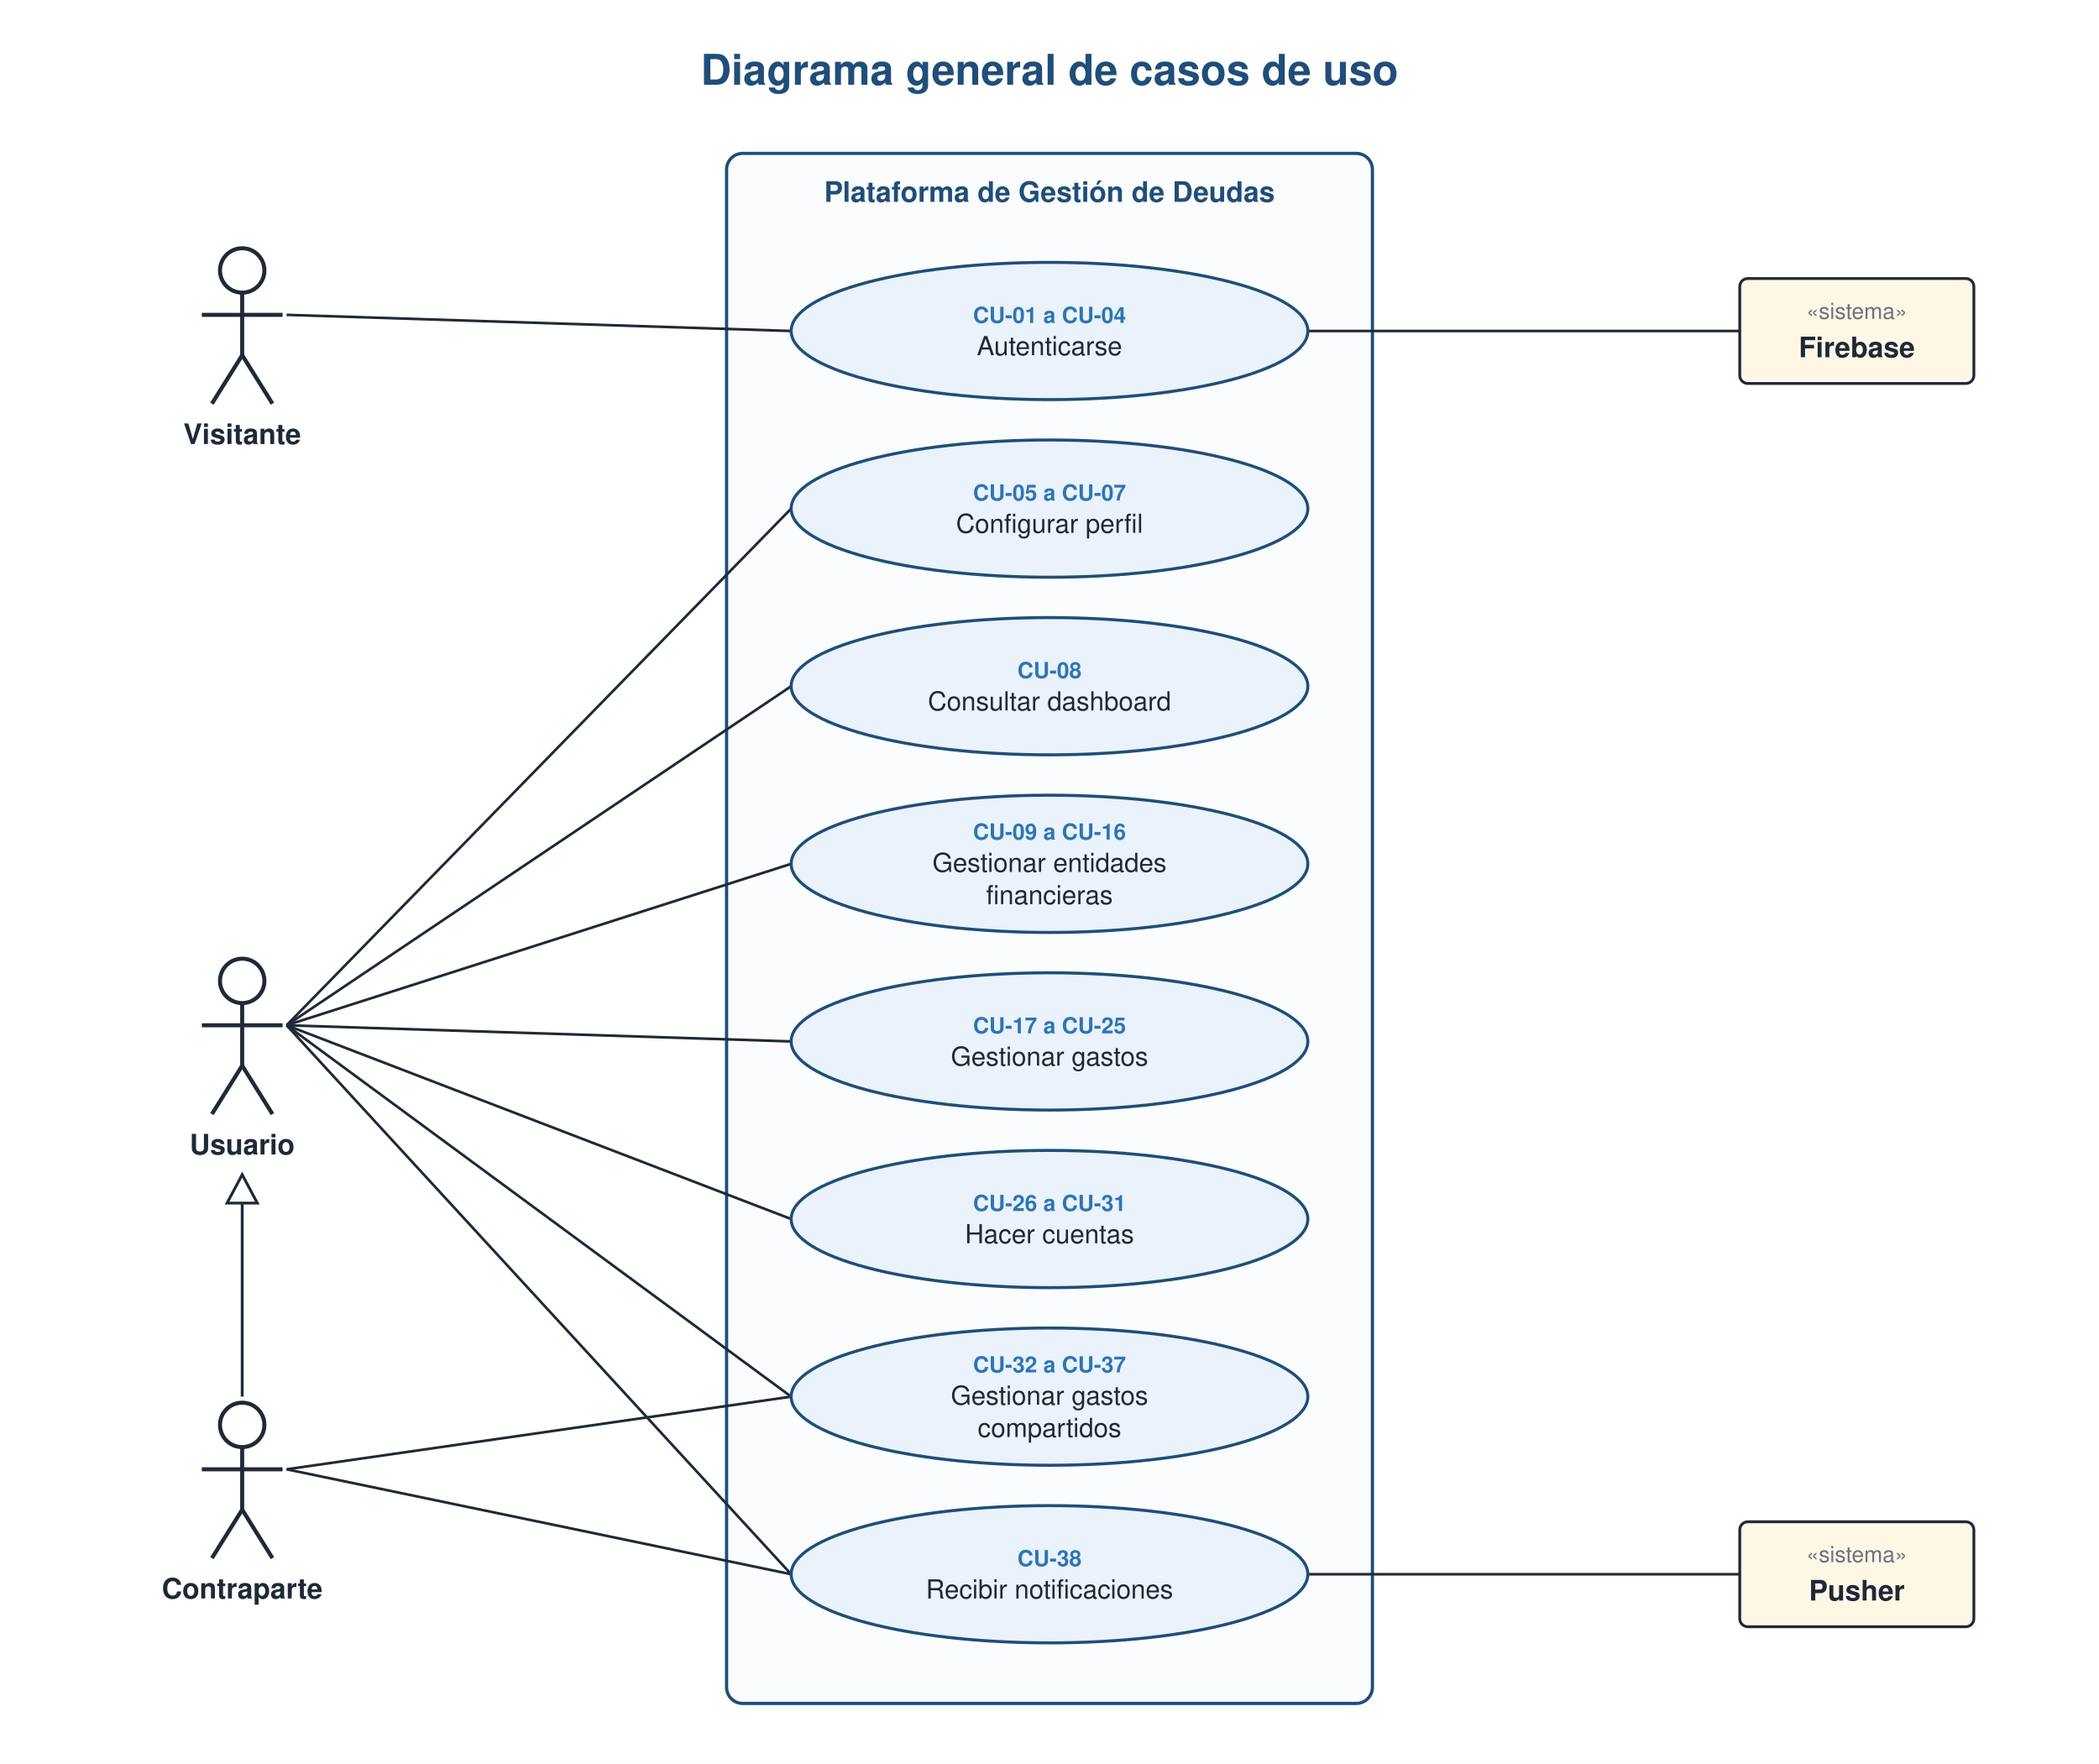
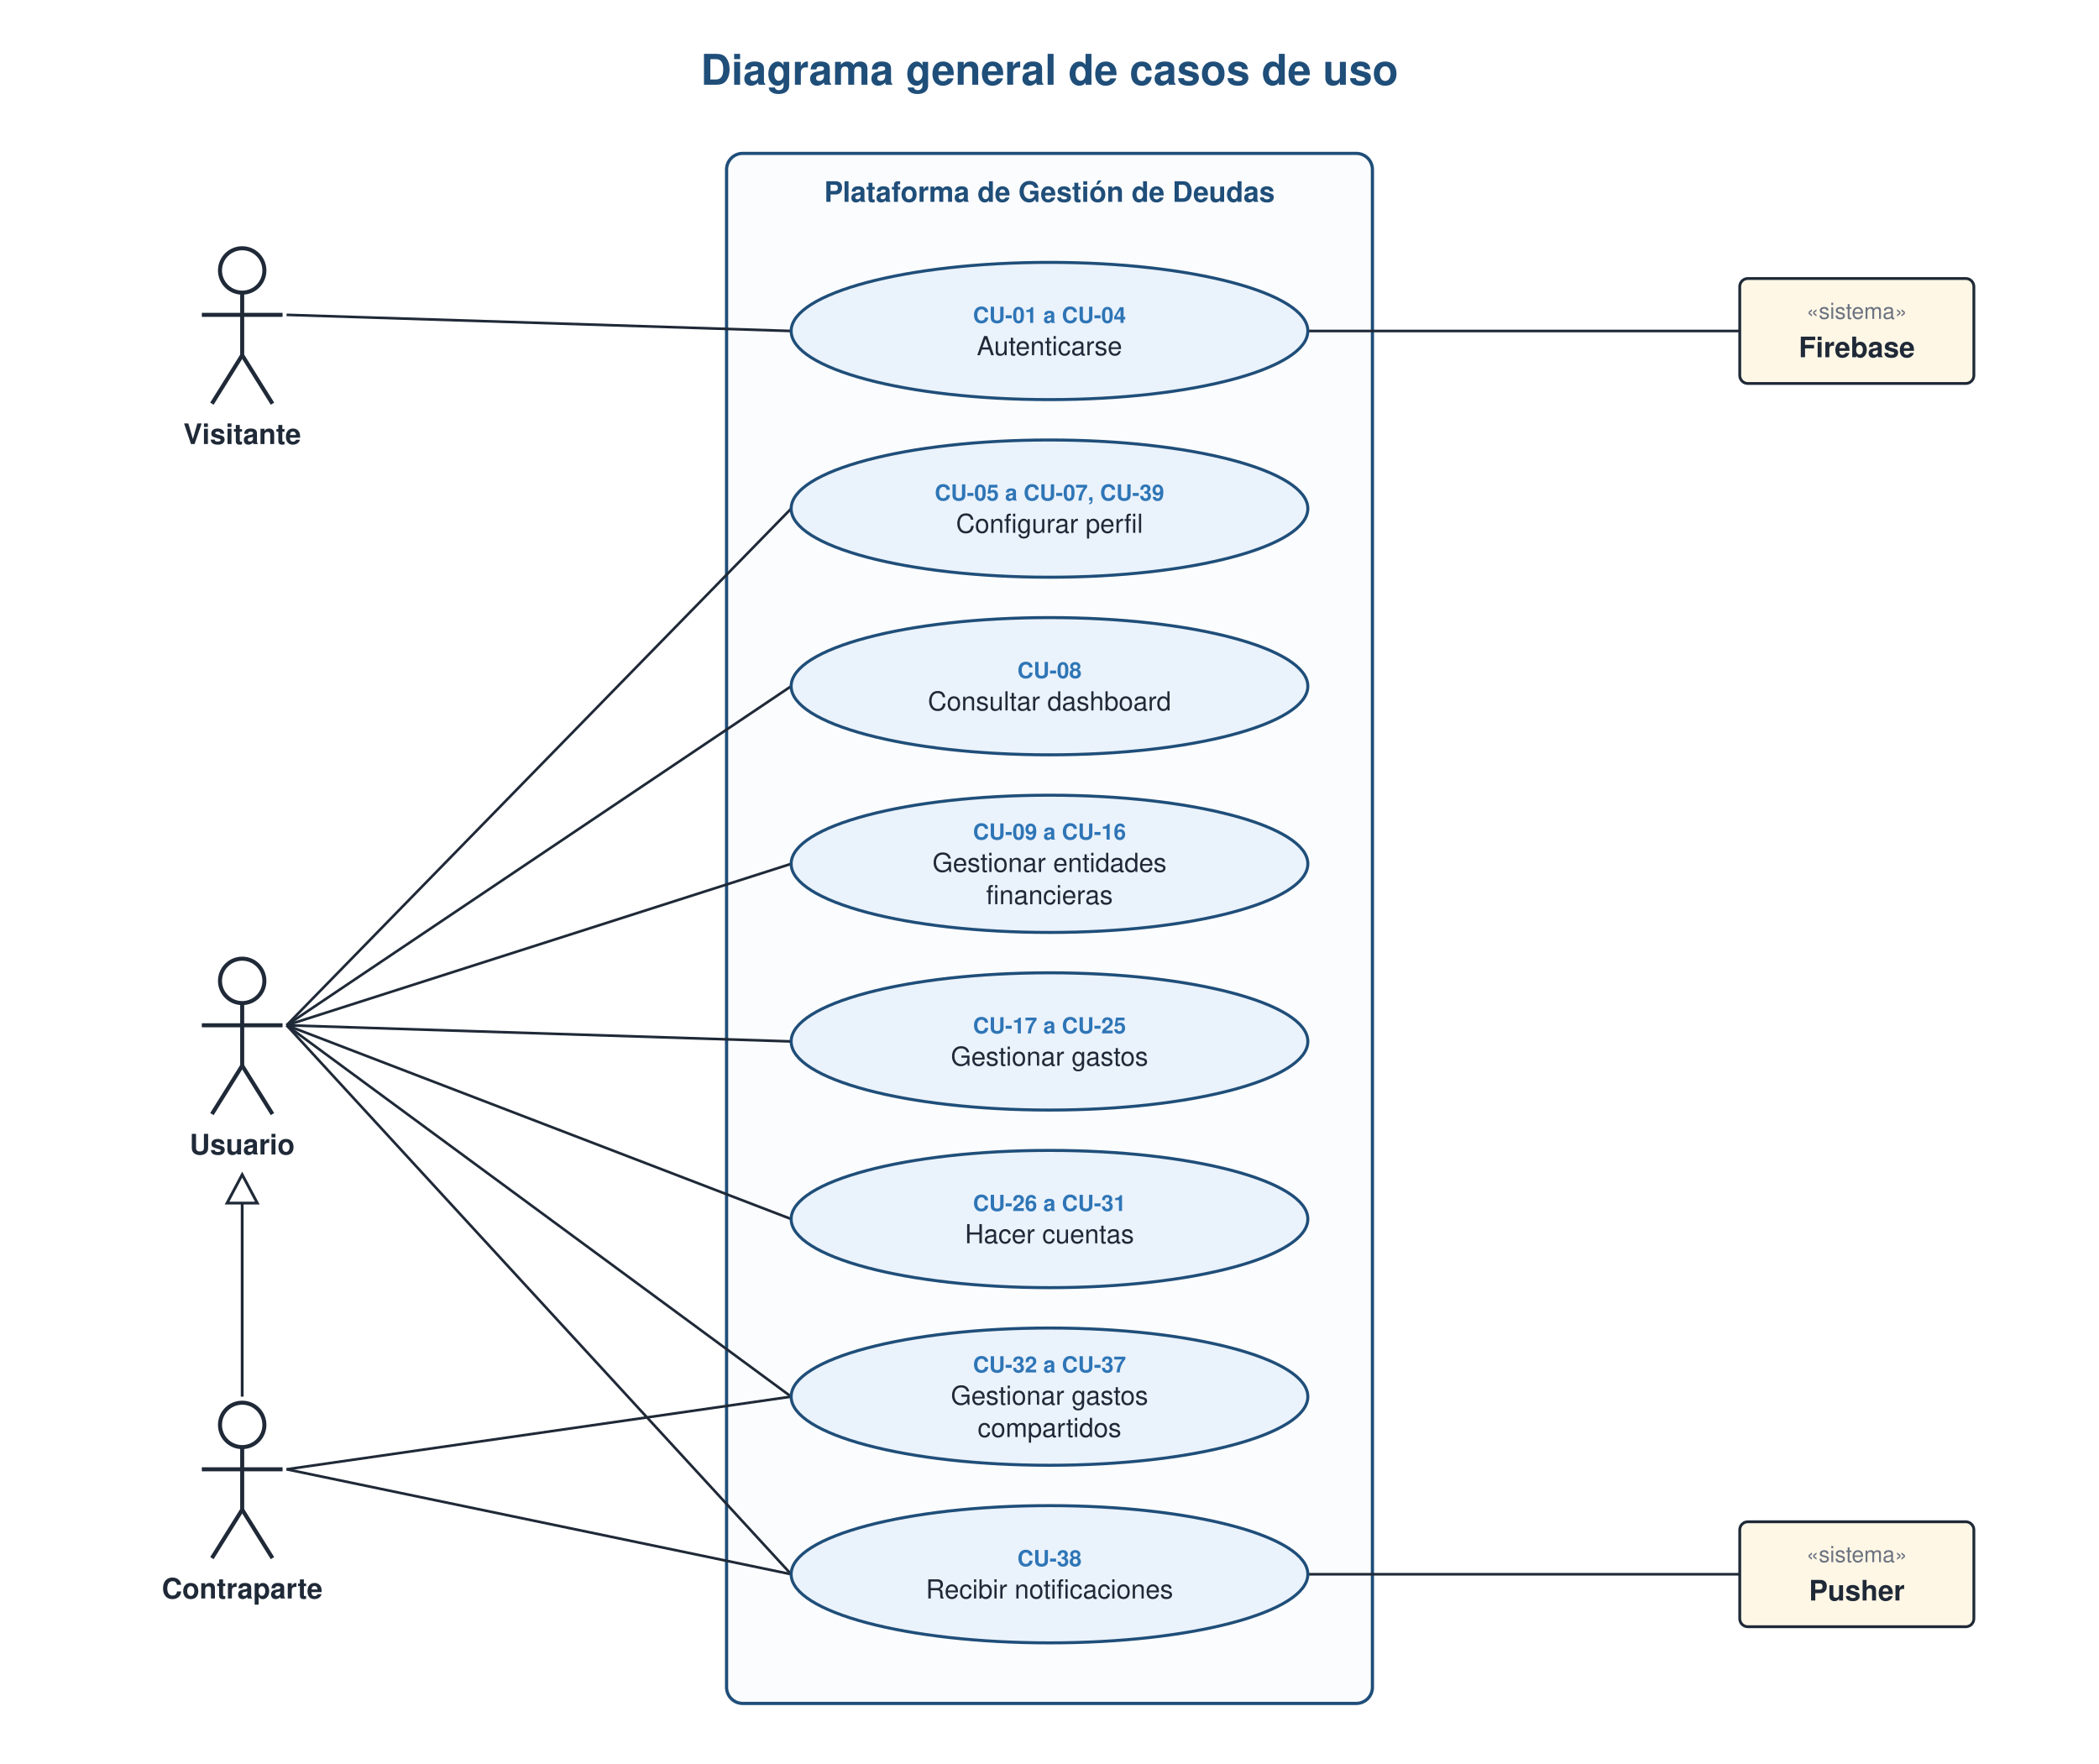
<svg xmlns="http://www.w3.org/2000/svg" width="1040" height="874" viewBox="0 0 1040 874" font-family="Helvetica">
  <rect width="1040" height="874" fill="white" />
  <text x="520.0" y="42" font-size="21" font-weight="bold" text-anchor="middle" fill="#1F4E79">Diagrama general de casos de uso</text>
  <rect x="360" y="76" width="320" height="768" rx="8" fill="#FBFCFE" stroke="#1F4E79" stroke-width="1.6" />
  <text x="520.0" y="100" font-size="14" font-weight="bold" text-anchor="middle" fill="#1F4E79">Plataforma de Gestión de Deudas</text>
  <line x1="142.0" y1="156.0" x2="392.0" y2="164.0" stroke="#1F2937" stroke-width="1.3" />
  <line x1="862.0" y1="164.0" x2="648.0" y2="164.0" stroke="#1F2937" stroke-width="1.3" />
  <line x1="142.0" y1="508.0" x2="392.0" y2="252.0" stroke="#1F2937" stroke-width="1.3" />
  <line x1="142.0" y1="508.0" x2="392.0" y2="340.0" stroke="#1F2937" stroke-width="1.3" />
  <line x1="142.0" y1="508.0" x2="392.0" y2="428.0" stroke="#1F2937" stroke-width="1.3" />
  <line x1="142.0" y1="508.0" x2="392.0" y2="516.0" stroke="#1F2937" stroke-width="1.3" />
  <line x1="142.0" y1="508.0" x2="392.0" y2="604.0" stroke="#1F2937" stroke-width="1.3" />
  <line x1="142.0" y1="508.0" x2="392.0" y2="692.0" stroke="#1F2937" stroke-width="1.3" />
  <line x1="142.0" y1="508.0" x2="392.0" y2="780.0" stroke="#1F2937" stroke-width="1.3" />
  <line x1="142.0" y1="728.0" x2="392.0" y2="692.0" stroke="#1F2937" stroke-width="1.3" />
  <line x1="142.0" y1="728.0" x2="392.0" y2="780.0" stroke="#1F2937" stroke-width="1.3" />
  <line x1="862.0" y1="780.0" x2="648.0" y2="780.0" stroke="#1F2937" stroke-width="1.3" />
  <line x1="120" y1="692.0" x2="120" y2="582.0" stroke="#1F2937" stroke-width="1.4" />
  <polygon points="120.0,582.0 127.5,596.1 112.5,596.1" fill="white" stroke="#1F2937" stroke-width="1.4" />
  <ellipse cx="520" cy="164.0" rx="128" ry="34" fill="#EAF2FB" stroke="#1F4E79" stroke-width="1.5" />
  <text x="520" y="160.0" text-anchor="middle" font-weight="bold" fill="#2E75B6" font-size="11">CU-01 a CU-04</text>
  <text x="520" y="176.0" text-anchor="middle" fill="#1F2937" font-size="13">Autenticarse</text>
  <ellipse cx="520" cy="252.0" rx="128" ry="34" fill="#EAF2FB" stroke="#1F4E79" stroke-width="1.5" />
-   <text x="520" y="248.0" text-anchor="middle" font-weight="bold" fill="#2E75B6" font-size="11">CU-05 a CU-07</text>
+   <text x="520" y="248.0" text-anchor="middle" font-weight="bold" fill="#2E75B6" font-size="11">CU-05 a CU-07, CU-39</text>
  <text x="520" y="264.0" text-anchor="middle" fill="#1F2937" font-size="13">Configurar perfil</text>
  <ellipse cx="520" cy="340.0" rx="128" ry="34" fill="#EAF2FB" stroke="#1F4E79" stroke-width="1.5" />
  <text x="520" y="336.0" text-anchor="middle" font-weight="bold" fill="#2E75B6" font-size="11">CU-08</text>
  <text x="520" y="352.0" text-anchor="middle" fill="#1F2937" font-size="13">Consultar dashboard</text>
  <ellipse cx="520" cy="428.0" rx="128" ry="34" fill="#EAF2FB" stroke="#1F4E79" stroke-width="1.5" />
  <text x="520" y="416.0" text-anchor="middle" font-weight="bold" fill="#2E75B6" font-size="11">CU-09 a CU-16</text>
  <text x="520" y="432.0" text-anchor="middle" fill="#1F2937" font-size="13">Gestionar entidades</text>
  <text x="520" y="448.0" text-anchor="middle" fill="#1F2937" font-size="13">financieras</text>
  <ellipse cx="520" cy="516.0" rx="128" ry="34" fill="#EAF2FB" stroke="#1F4E79" stroke-width="1.5" />
  <text x="520" y="512.0" text-anchor="middle" font-weight="bold" fill="#2E75B6" font-size="11">CU-17 a CU-25</text>
  <text x="520" y="528.0" text-anchor="middle" fill="#1F2937" font-size="13">Gestionar gastos</text>
  <ellipse cx="520" cy="604.0" rx="128" ry="34" fill="#EAF2FB" stroke="#1F4E79" stroke-width="1.5" />
  <text x="520" y="600.0" text-anchor="middle" font-weight="bold" fill="#2E75B6" font-size="11">CU-26 a CU-31</text>
  <text x="520" y="616.0" text-anchor="middle" fill="#1F2937" font-size="13">Hacer cuentas</text>
  <ellipse cx="520" cy="692.0" rx="128" ry="34" fill="#EAF2FB" stroke="#1F4E79" stroke-width="1.5" />
  <text x="520" y="680.0" text-anchor="middle" font-weight="bold" fill="#2E75B6" font-size="11">CU-32 a CU-37</text>
  <text x="520" y="696.0" text-anchor="middle" fill="#1F2937" font-size="13">Gestionar gastos</text>
  <text x="520" y="712.0" text-anchor="middle" fill="#1F2937" font-size="13">compartidos</text>
  <ellipse cx="520" cy="780.0" rx="128" ry="34" fill="#EAF2FB" stroke="#1F4E79" stroke-width="1.5" />
  <text x="520" y="776.0" text-anchor="middle" font-weight="bold" fill="#2E75B6" font-size="11">CU-38</text>
  <text x="520" y="792.0" text-anchor="middle" fill="#1F2937" font-size="13">Recibir notificaciones</text>
  <circle cx="120" cy="134.0" r="11" stroke="#1F2937" stroke-width="2" fill="white" />
  <line x1="120" y1="145.0" x2="120" y2="176.0" stroke="#1F2937" stroke-width="2" fill="none" />
  <line x1="100" y1="156.0" x2="140" y2="156.0" stroke="#1F2937" stroke-width="2" fill="none" />
  <line x1="120" y1="176.0" x2="105" y2="200.0" stroke="#1F2937" stroke-width="2" fill="none" />
  <line x1="120" y1="176.0" x2="135" y2="200.0" stroke="#1F2937" stroke-width="2" fill="none" />
  <text x="120" y="220.0" font-size="14" font-weight="bold" text-anchor="middle" fill="#1F2937">Visitante</text>
  <circle cx="120" cy="486.0" r="11" stroke="#1F2937" stroke-width="2" fill="white" />
  <line x1="120" y1="497.0" x2="120" y2="528.0" stroke="#1F2937" stroke-width="2" fill="none" />
  <line x1="100" y1="508.0" x2="140" y2="508.0" stroke="#1F2937" stroke-width="2" fill="none" />
  <line x1="120" y1="528.0" x2="105" y2="552.0" stroke="#1F2937" stroke-width="2" fill="none" />
  <line x1="120" y1="528.0" x2="135" y2="552.0" stroke="#1F2937" stroke-width="2" fill="none" />
  <text x="120" y="572.0" font-size="14" font-weight="bold" text-anchor="middle" fill="#1F2937">Usuario</text>
  <circle cx="120" cy="706.0" r="11" stroke="#1F2937" stroke-width="2" fill="white" />
  <line x1="120" y1="717.0" x2="120" y2="748.0" stroke="#1F2937" stroke-width="2" fill="none" />
  <line x1="100" y1="728.0" x2="140" y2="728.0" stroke="#1F2937" stroke-width="2" fill="none" />
  <line x1="120" y1="748.0" x2="105" y2="772.0" stroke="#1F2937" stroke-width="2" fill="none" />
  <line x1="120" y1="748.0" x2="135" y2="772.0" stroke="#1F2937" stroke-width="2" fill="none" />
  <text x="120" y="792.0" font-size="14" font-weight="bold" text-anchor="middle" fill="#1F2937">Contraparte</text>
  <rect x="862" y="138.0" width="116" height="52" rx="4" fill="#FFF7E6" stroke="#1F2937" stroke-width="1.4" />
  <text x="920" y="158.0" font-size="11" text-anchor="middle" fill="#6B7280">«sistema»</text>
  <text x="920" y="177.0" font-size="14" font-weight="bold" text-anchor="middle" fill="#1F2937">Firebase</text>
  <rect x="862" y="754.0" width="116" height="52" rx="4" fill="#FFF7E6" stroke="#1F2937" stroke-width="1.4" />
  <text x="920" y="774.0" font-size="11" text-anchor="middle" fill="#6B7280">«sistema»</text>
  <text x="920" y="793.0" font-size="14" font-weight="bold" text-anchor="middle" fill="#1F2937">Pusher</text>
</svg>
